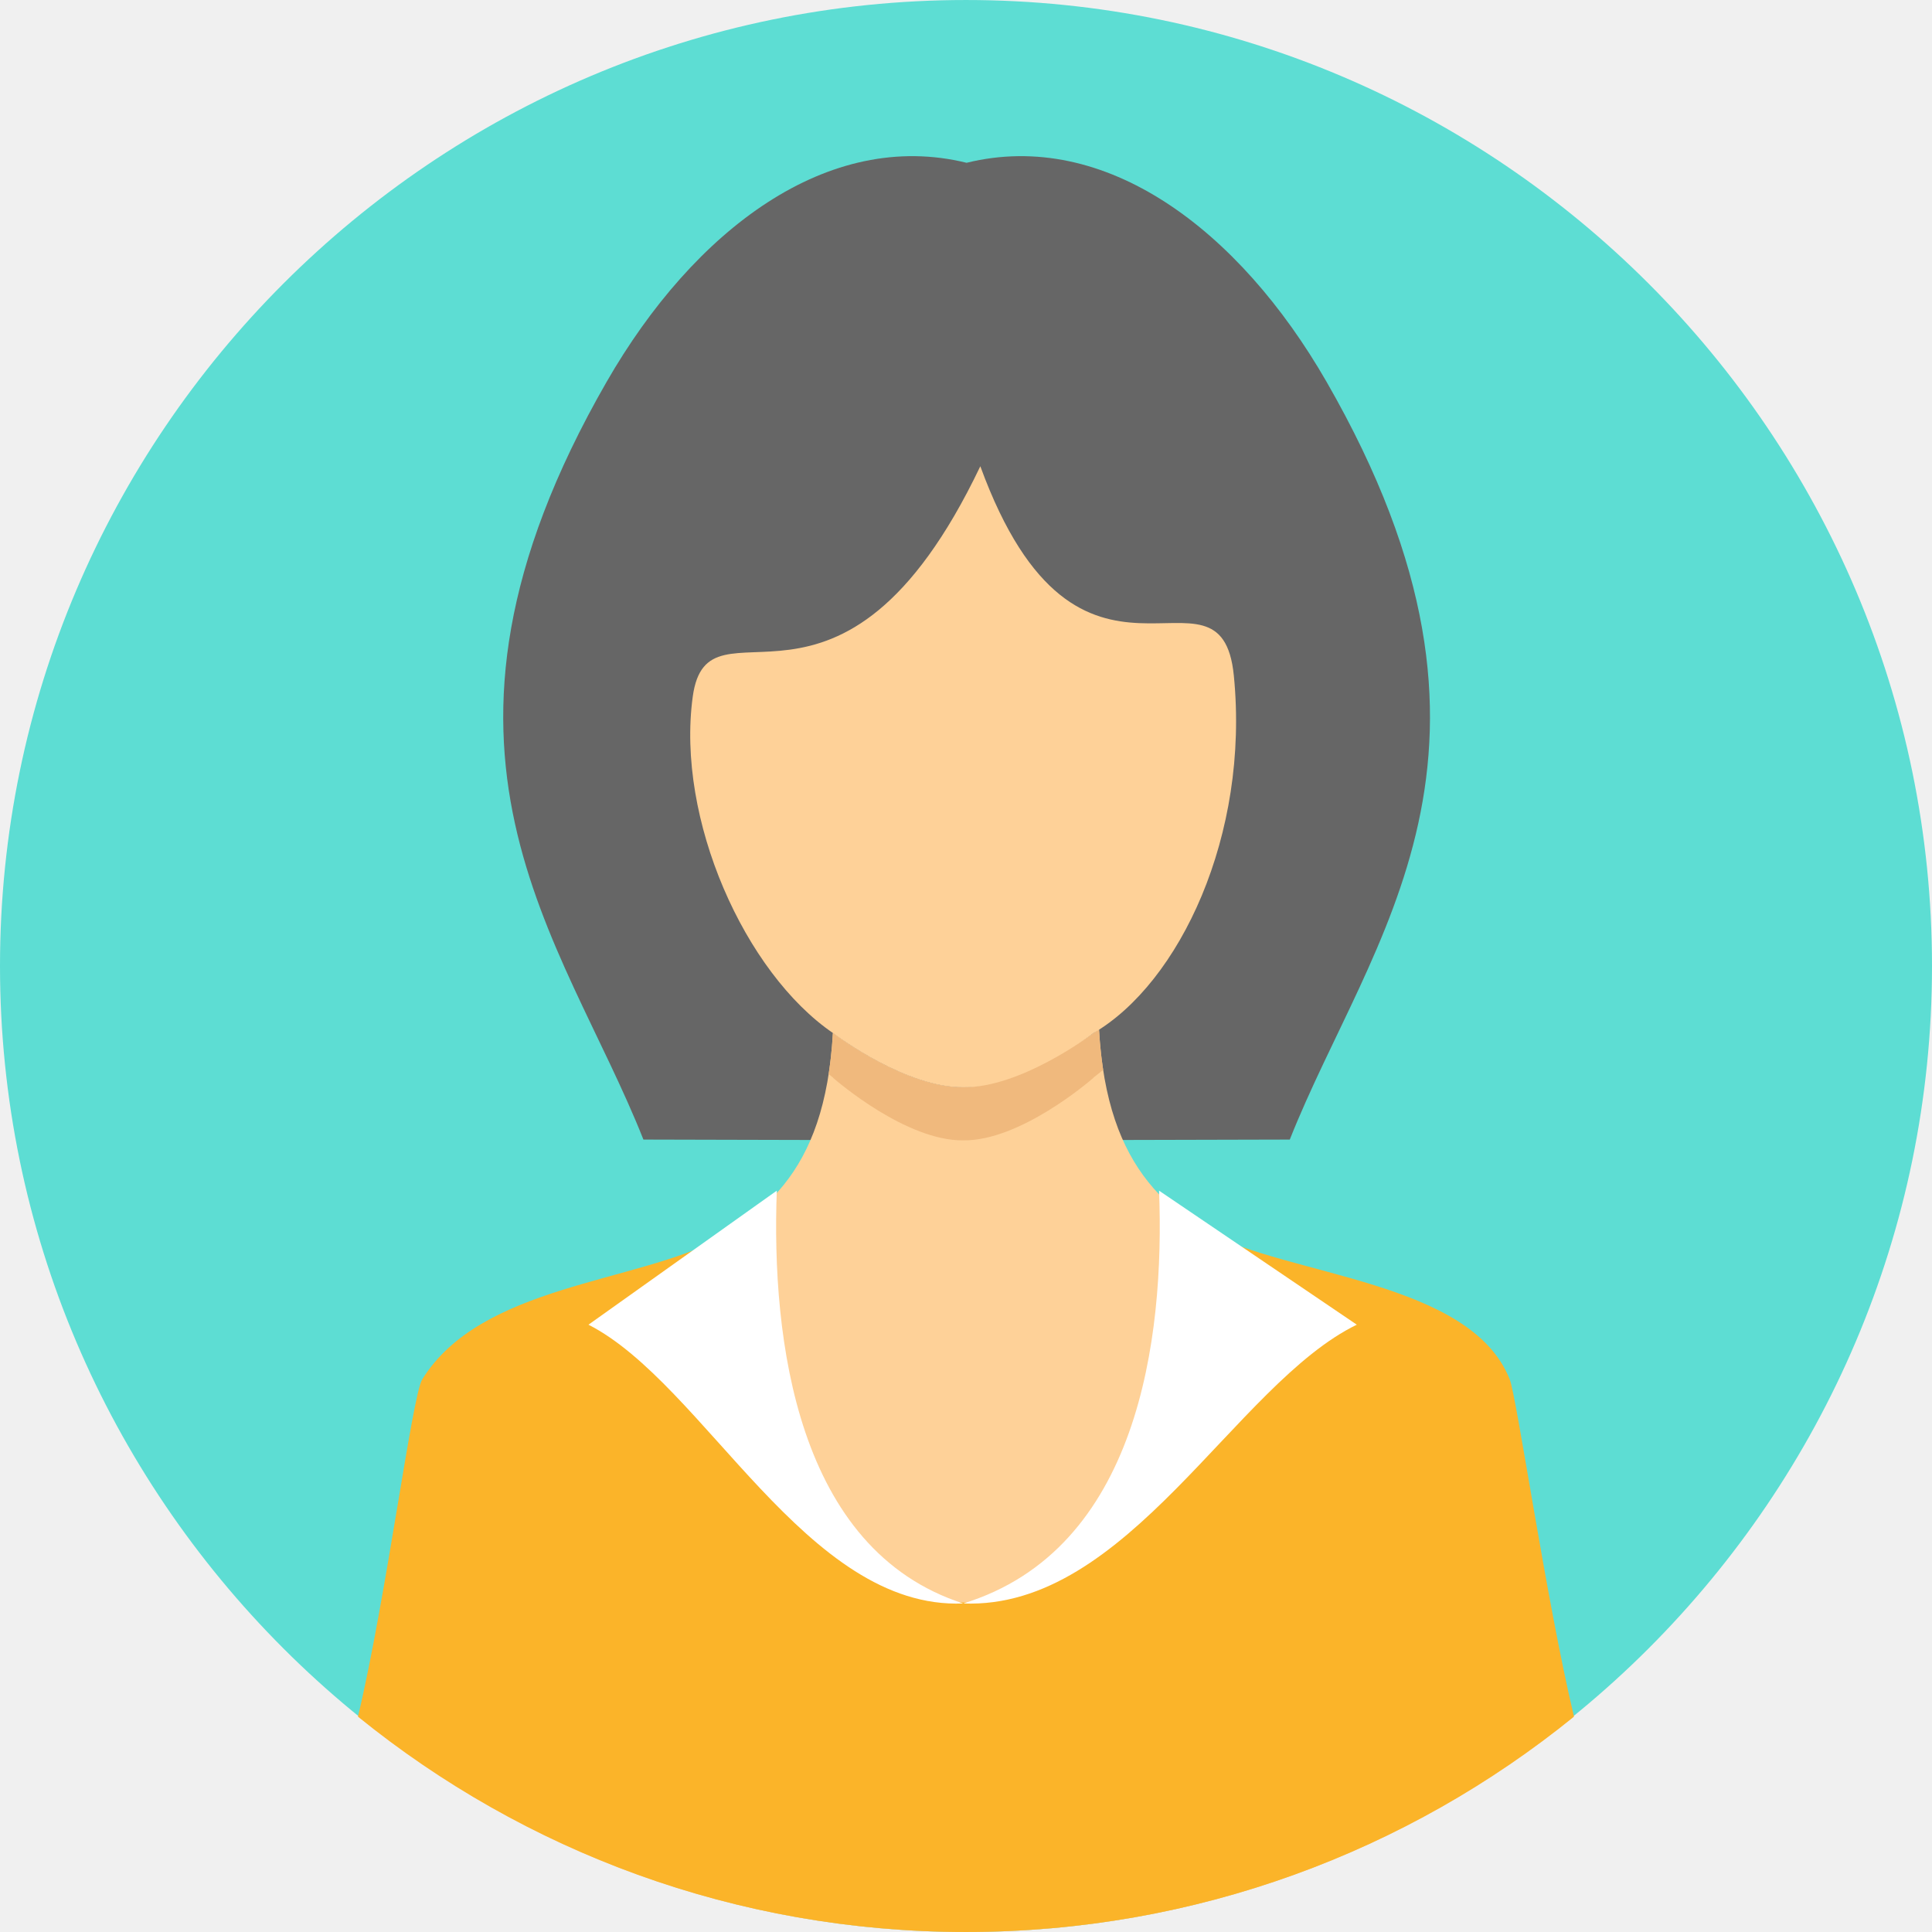
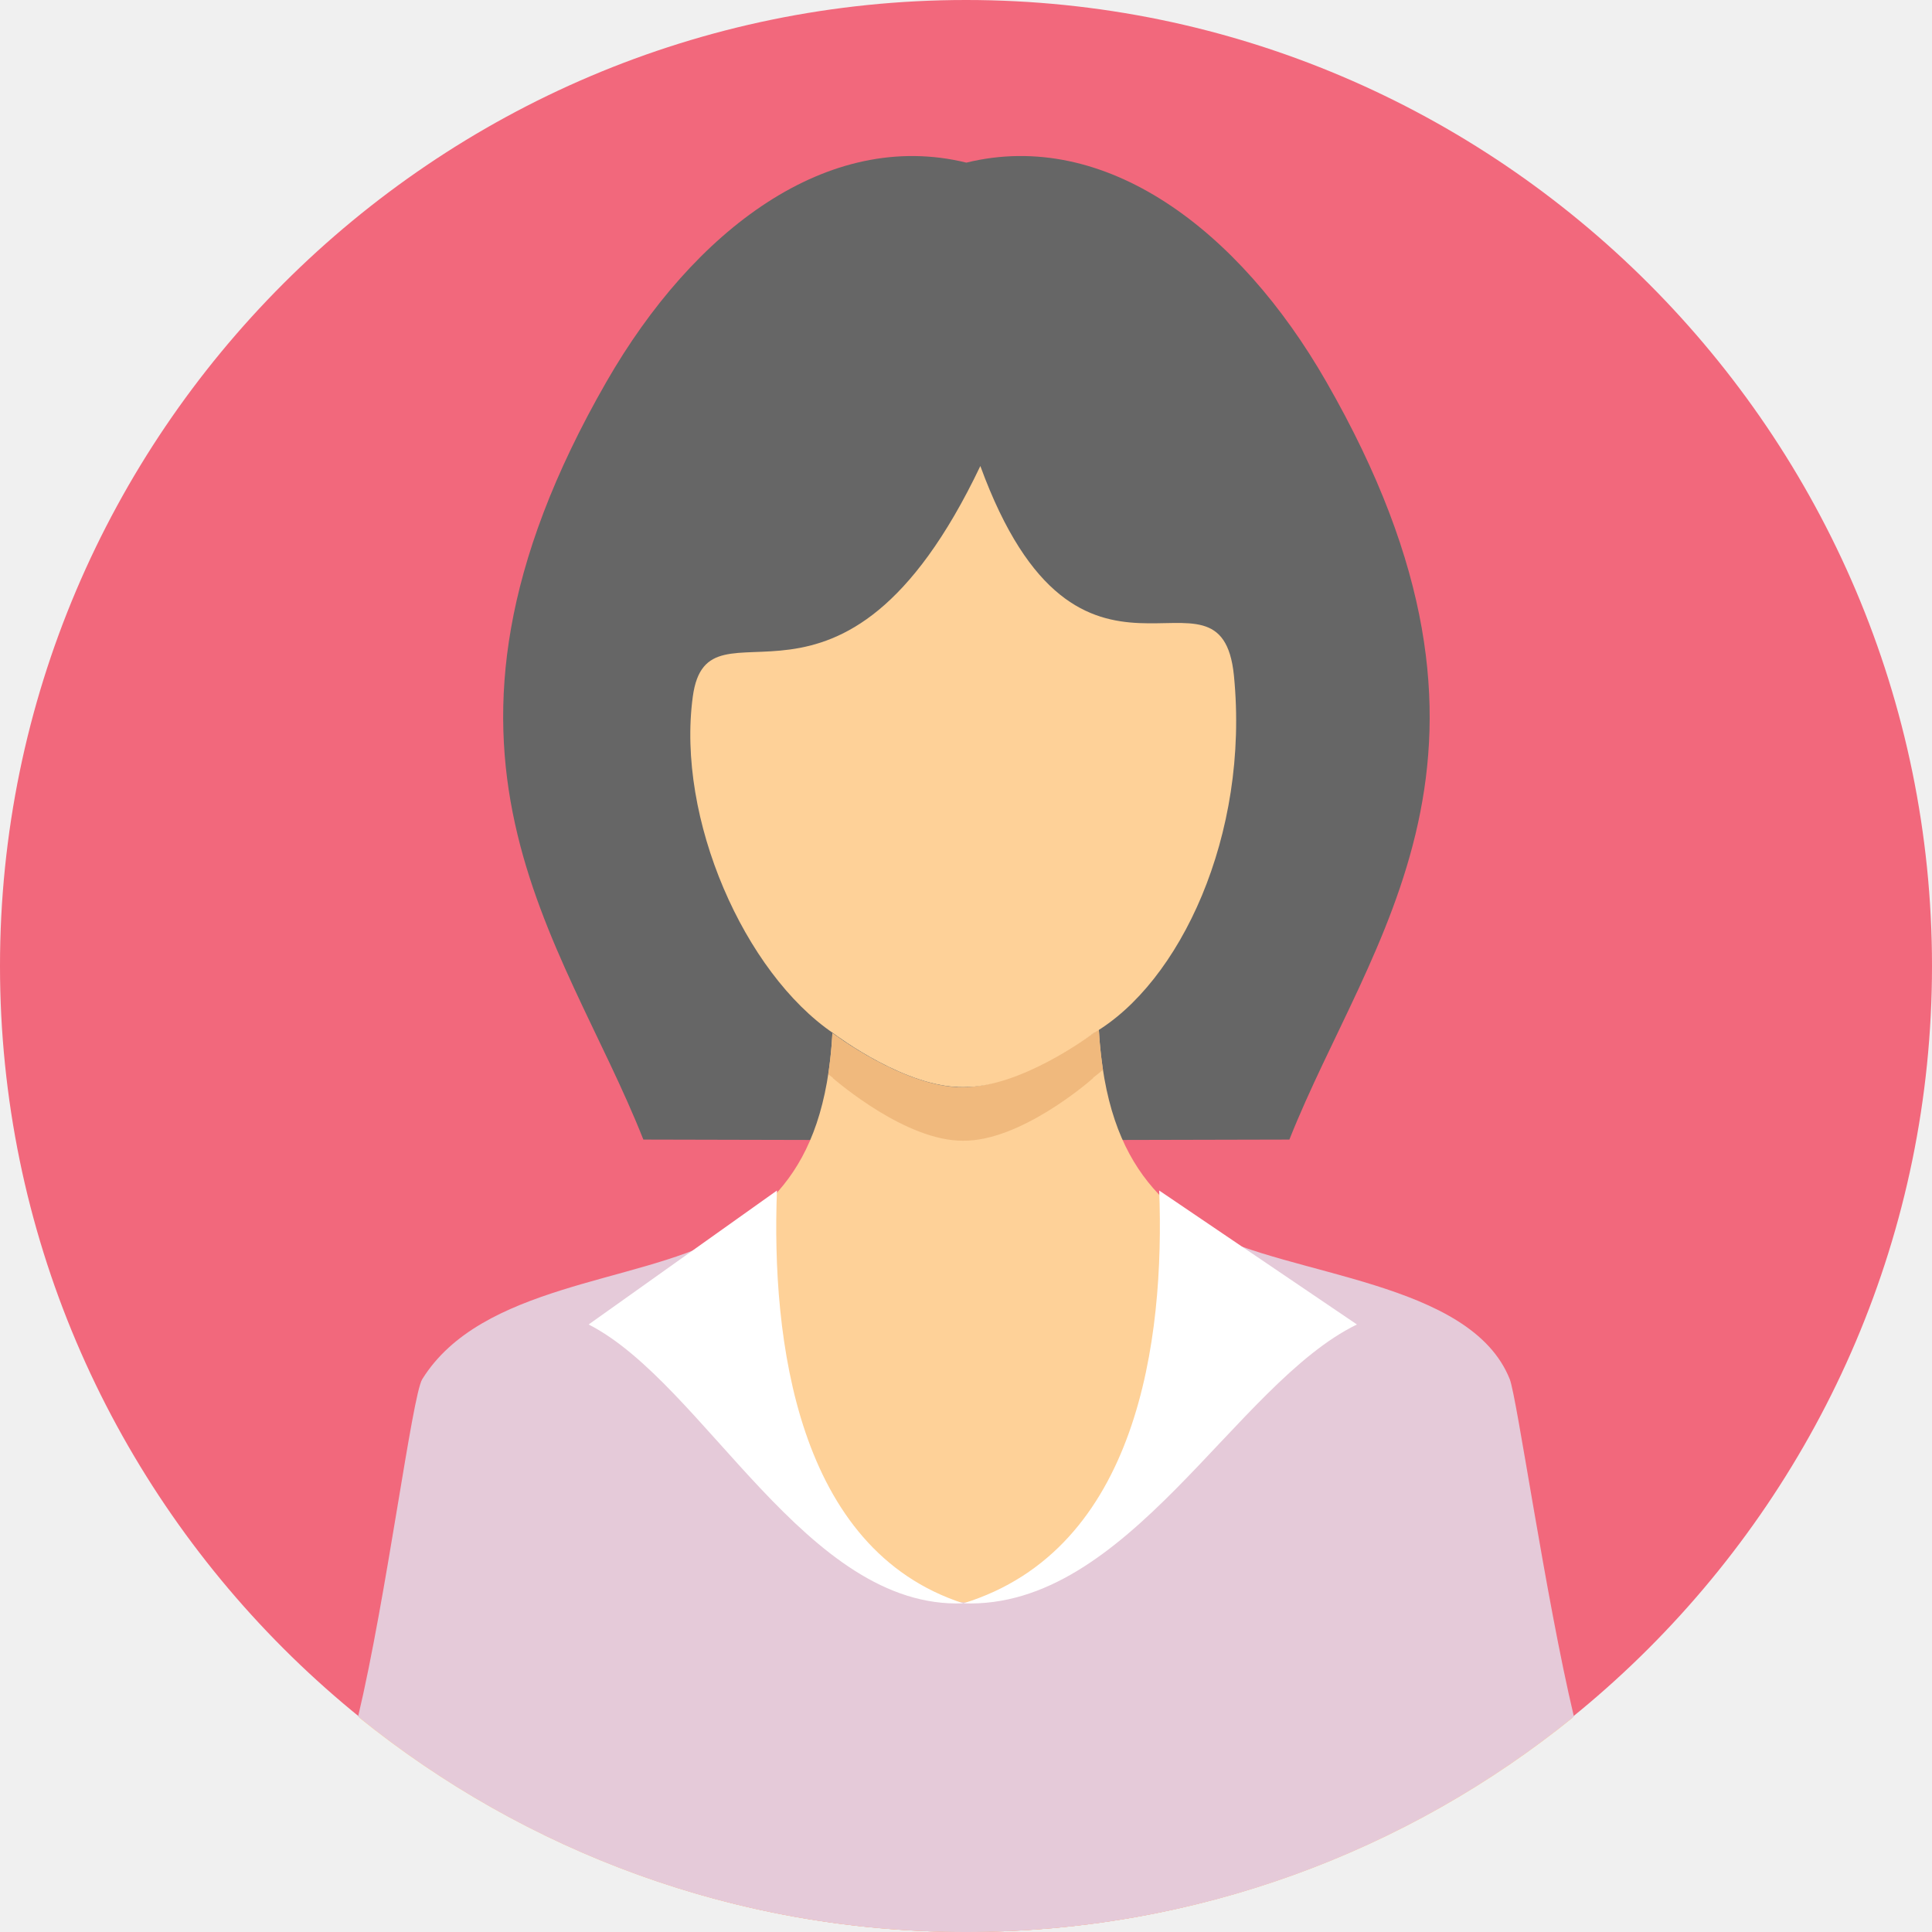
<svg xmlns="http://www.w3.org/2000/svg" version="1.1" id="Layer_1" x="0px" y="0px" viewBox="0 0 512 512" style="enable-background:new 0 0 512 512;" xml:space="preserve">
-   <path style="fill:#5DDDD3;" d="M256,511.999c140.998,0,256-114.999,256-255.997c0-141.001-114.999-256-256-256S0,115.001,0,256.001  C0,396.999,114.999,511.999,256,511.999z" />
-   <path style="fill:#666666;" d="M170.512,301.998c-21.348-53.858-66.191-102.6-9.763-200.781  c23.24-40.436,58.739-67.104,95.411-58.075c36.672-9.028,72.171,17.64,95.411,58.075c56.426,98.181,11.586,146.923-9.765,200.781  l-85.643,0.212l-85.648-0.212H170.512z" />
-   <path style="fill:#FED198;" d="M111.909,386.193c-2.678,4.323-9.359,41.086-16.748,68.958  c43.958,35.544,99.907,56.845,160.836,56.845c60.932,0,116.88-21.301,160.838-56.845c-7.392-27.869-14.072-64.638-16.75-68.958  c-41.126-66.406-104.518-37.417-108.84-113.407c0,0-20.394,15.219-35.966,15.358c-15.573,0.139-34.55-14.398-34.55-14.398  C216.417,349.67,153.006,319.837,111.909,386.193z" />
-   <path style="fill:#F0B97D;" d="M292.349,283.519c-0.511-3.331-0.887-6.893-1.104-10.731c0,0-20.394,15.219-35.966,15.358  c-15.573,0.139-34.55-14.398-34.55-14.398c-0.22,3.908-0.606,7.523-1.133,10.898c0.399,0.315,0.795,0.635,1.201,0.947l-0.005,0.055  c1.199,1.044,19.428,16.719,34.484,16.561c15.056,0.157,33.283-15.52,34.484-16.561l-0.003-0.055  c0.884-0.677,1.742-1.374,2.589-2.072L292.349,283.519z" />
-   <path style="fill:#FED198;" d="M220.794,273.796c1.199,0.905,19.428,14.484,34.484,14.348c15.056,0.136,33.283-13.445,34.484-14.348  c22.757-13.267,41.43-52.383,37.215-94.776c-3.452-34.726-41.018,16.192-67.182-55.458c-37.031,77.572-72.203,31.686-76.213,61.084  c-4.42,32.391,13.765,73.147,37.212,89.152V273.796z" />
-   <path style="fill:#FBB429;" d="M190.916,328.112c-22.411,11.971-63.408,12.333-79.007,37.412  c-2.717,4.367-9.537,57.868-17.039,89.394c43.998,35.683,100.061,57.079,161.124,57.079c61.068,0,117.126-21.393,161.127-57.079  c-7.502-31.526-15.142-84.612-17.039-89.394c-10.358-26.125-58.306-27.216-80.74-39.263  c-34.88,126.546-86.868,135.173-128.424,1.862l-0.008-0.01H190.916z" />
+   <style type="text/css">
+ 	.st0{fill:#F2687C;}
+ 	.st1{fill:#666666;}
+ 	.st2{fill:#FED198;}
+ 	.st3{fill:#F0B97D;}
+ 	.st4{fill:#E5CAD9;}
+ 	.st5{fill:#FFFFFF;}
+ </style>
+   <path class="st0" d="M256,512c141,0,256-115,256-256C512,115,397,0,256,0S0,115,0,256C0,397,115,512,256,512z" />
+   <path class="st1" d="M170.5,302c-21.3-53.9-66.2-102.6-9.8-200.8c23.2-40.4,58.7-67.1,95.4-58.1c36.7-9,72.2,17.6,95.4,58.1  c56.4,98.2,11.6,146.9-9.8,200.8l-85.6,0.2L170.5,302L170.5,302z" />
+   <path class="st2" d="M111.9,386.2c-2.7,4.3-9.4,41.1-16.7,69c44,35.5,99.9,56.8,160.8,56.8c60.9,0,116.9-21.3,160.8-56.8  c-7.4-27.9-14.1-64.6-16.8-69c-41.1-66.4-104.5-37.4-108.8-113.4c0,0-20.4,15.2-36,15.4c-15.6,0.1-34.6-14.4-34.6-14.4  C216.4,349.7,153,319.8,111.9,386.2z" />
+   <path class="st3" d="M292.3,283.5c-0.5-3.3-0.9-6.9-1.1-10.7c0,0-20.4,15.2-36,15.4c-15.6,0.1-34.6-14.4-34.6-14.4  c-0.2,3.9-0.6,7.5-1.1,10.9c0.4,0.3,0.8,0.6,1.2,0.9l0,0.1c1.2,1,19.4,16.7,34.5,16.6c15.1,0.2,33.3-15.5,34.5-16.6l0-0.1  C290.6,284.9,291.5,284.2,292.3,283.5L292.3,283.5z" />
+   <path class="st2" d="M220.8,273.8c1.2,0.9,19.4,14.5,34.5,14.3c15.1,0.1,33.3-13.4,34.5-14.3c22.8-13.3,41.4-52.4,37.2-94.8  c-3.5-34.7-41,16.2-67.2-55.5c-37,77.6-72.2,31.7-76.2,61.1C179.2,217,197.3,257.8,220.8,273.8L220.8,273.8L220.8,273.8z" />
+   <path class="st4" d="M190.9,328.1c-22.4,12-63.4,12.3-79,37.4c-2.7,4.4-9.5,57.9-17,89.4c44,35.7,100.1,57.1,161.1,57.1  c61.1,0,117.1-21.4,161.1-57.1c-7.5-31.5-15.1-84.6-17-89.4c-10.4-26.1-58.3-27.2-80.7-39.3C284.5,452.8,232.5,461.4,190.9,328.1  L190.9,328.1L190.9,328.1L190.9,328.1z" />
  <g>
-     <path style="fill:#FFFFFF;" d="M205.859,315.535c-1.456,39.371,5.238,95.148,49.414,109.402   c-41.59,1.739-68.578-58.186-99.322-73.881l49.907-35.518V315.535z" />
-     <path style="fill:#FFFFFF;" d="M307.164,315.535c1.527,39.371-5.5,95.148-51.89,109.402c43.673,1.739,72.014-58.186,104.292-73.881   l-52.404-35.518L307.164,315.535z" />
+     <path class="st5" d="M205.9,315.5c-1.5,39.4,5.2,95.1,49.4,109.4c-41.6,1.7-68.6-58.2-99.3-73.9L205.9,315.5L205.9,315.5   L205.9,315.5z" />
+     <path class="st5" d="M307.2,315.5c1.5,39.4-5.5,95.1-51.9,109.4c43.7,1.7,72-58.2,104.3-73.9L307.2,315.5L307.2,315.5z" />
  </g>
-   <g>
- </g>
-   <g>
- </g>
-   <g>
- </g>
-   <g>
- </g>
-   <g>
- </g>
-   <g>
- </g>
-   <g>
- </g>
-   <g>
- </g>
-   <g>
- </g>
-   <g>
- </g>
-   <g>
- </g>
-   <g>
- </g>
-   <g>
- </g>
-   <g>
- </g>
-   <g>
- </g>
</svg>
